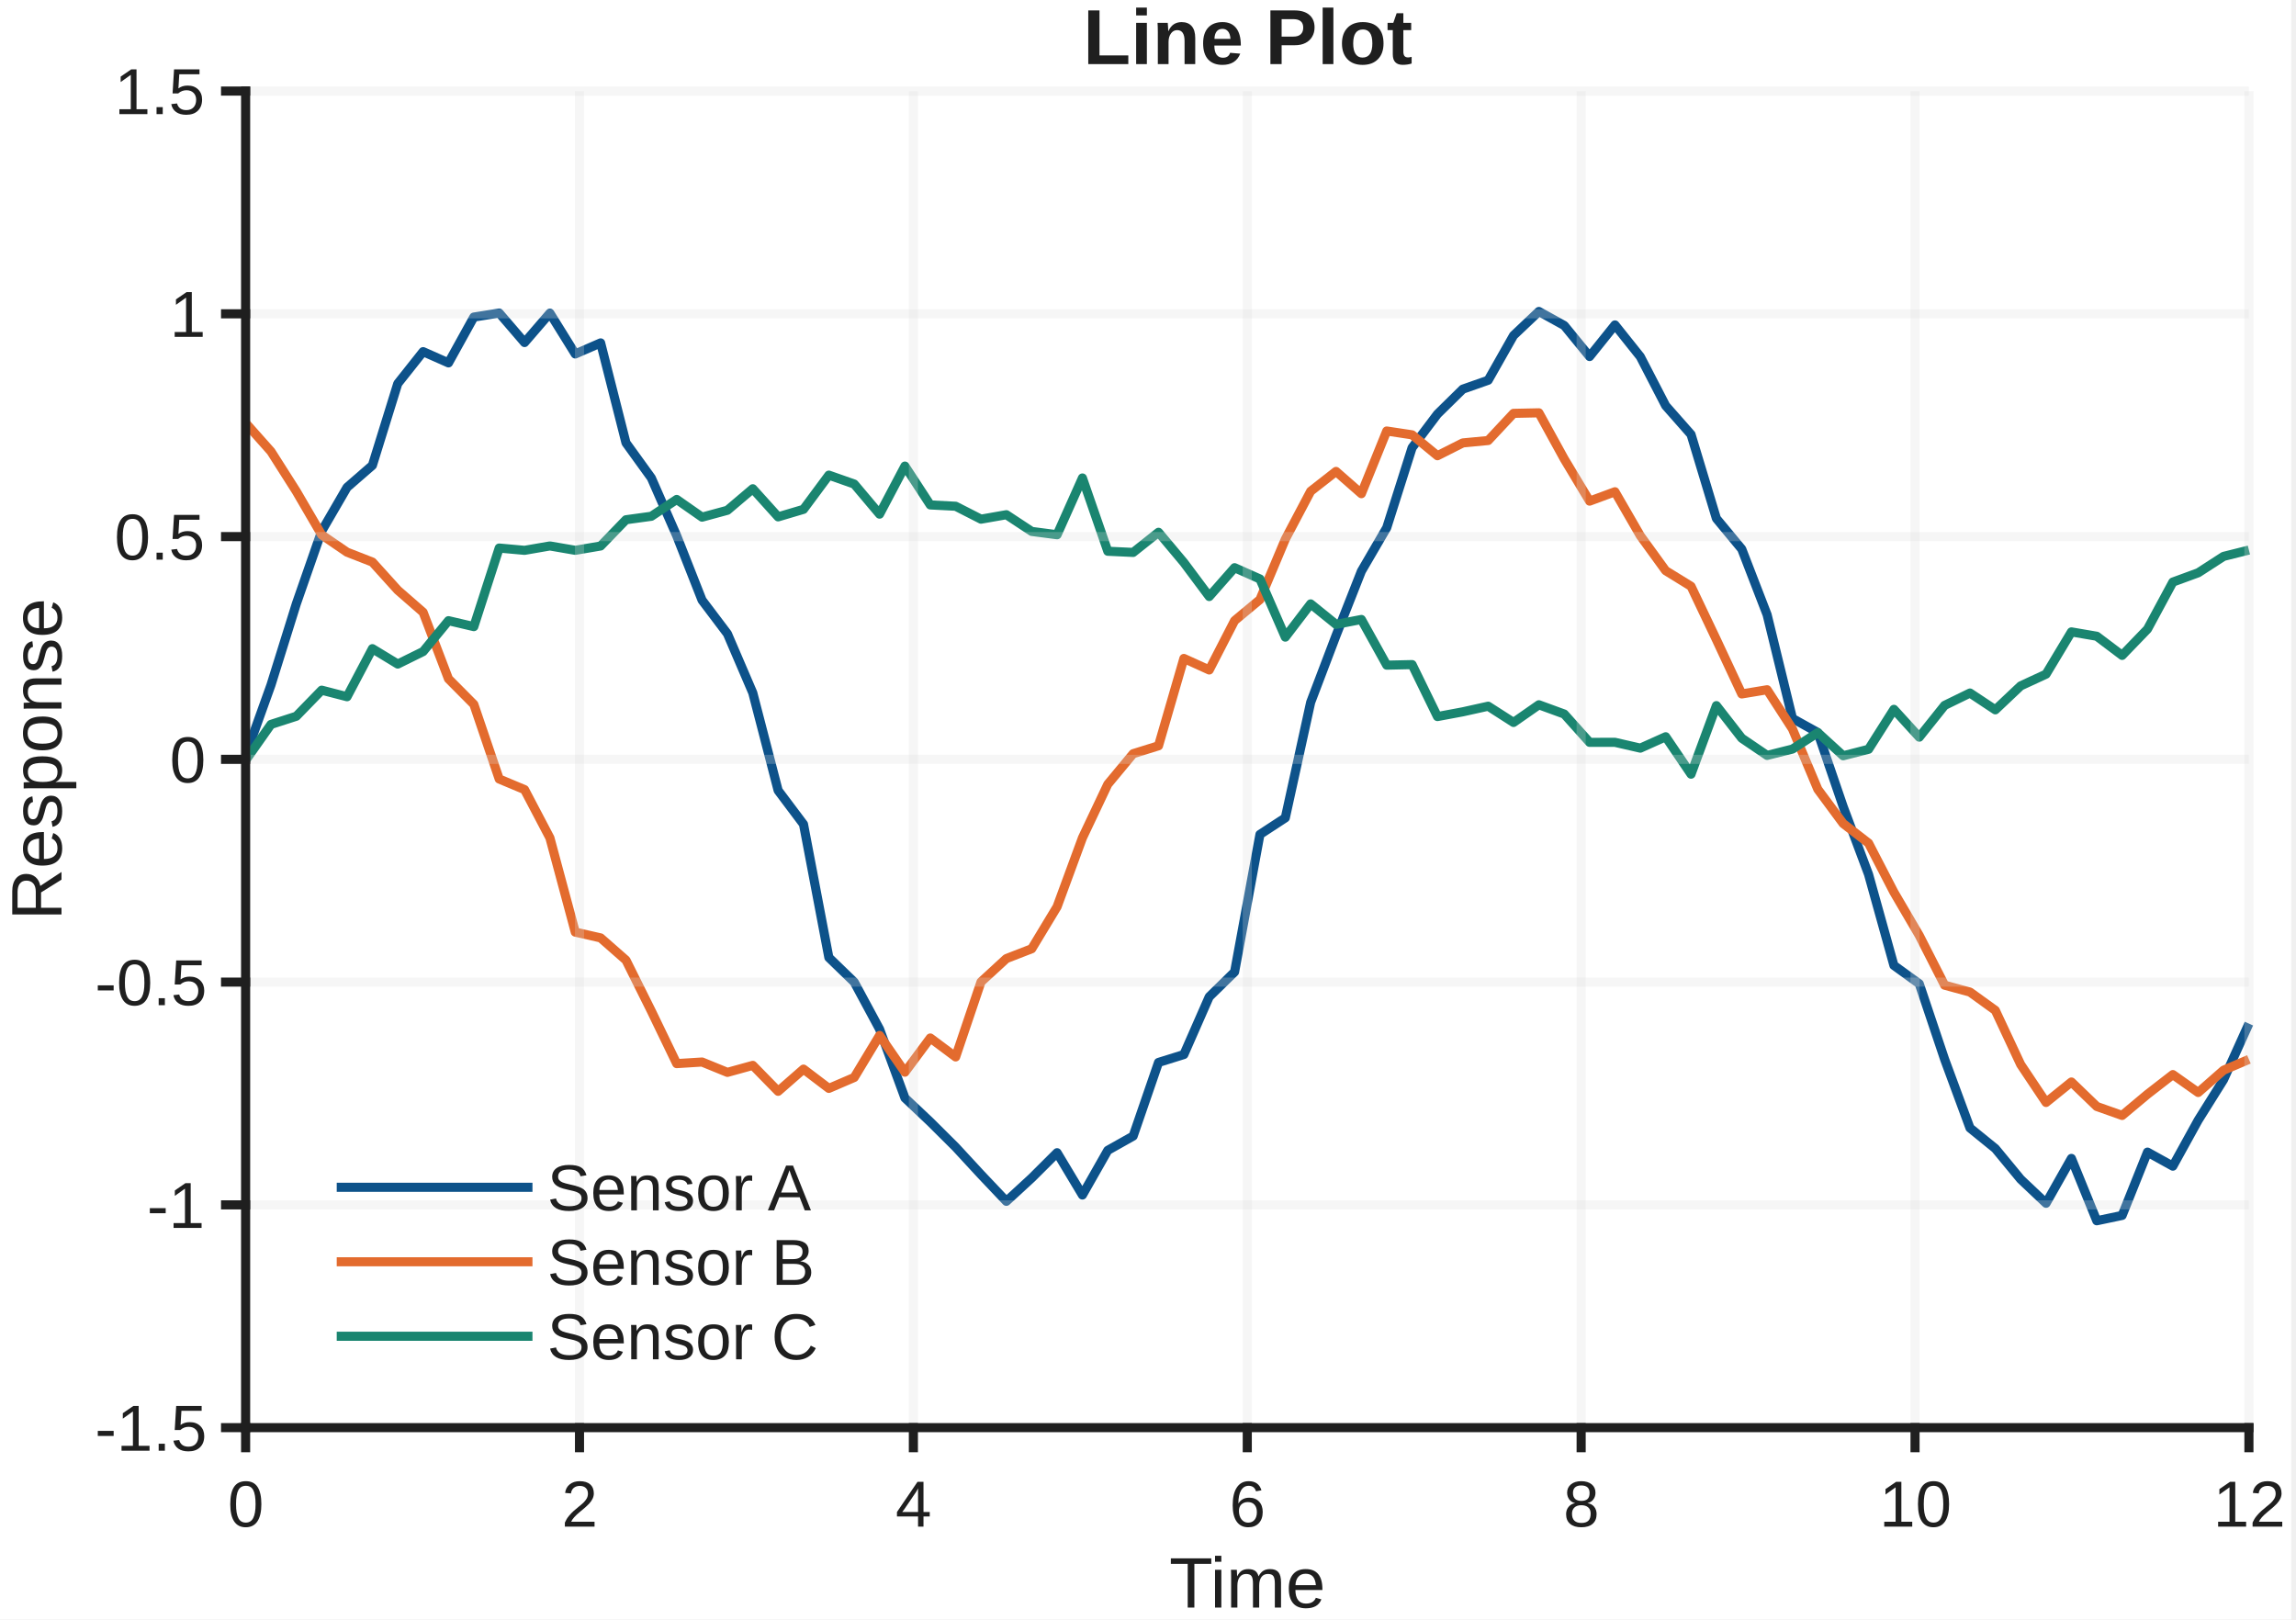
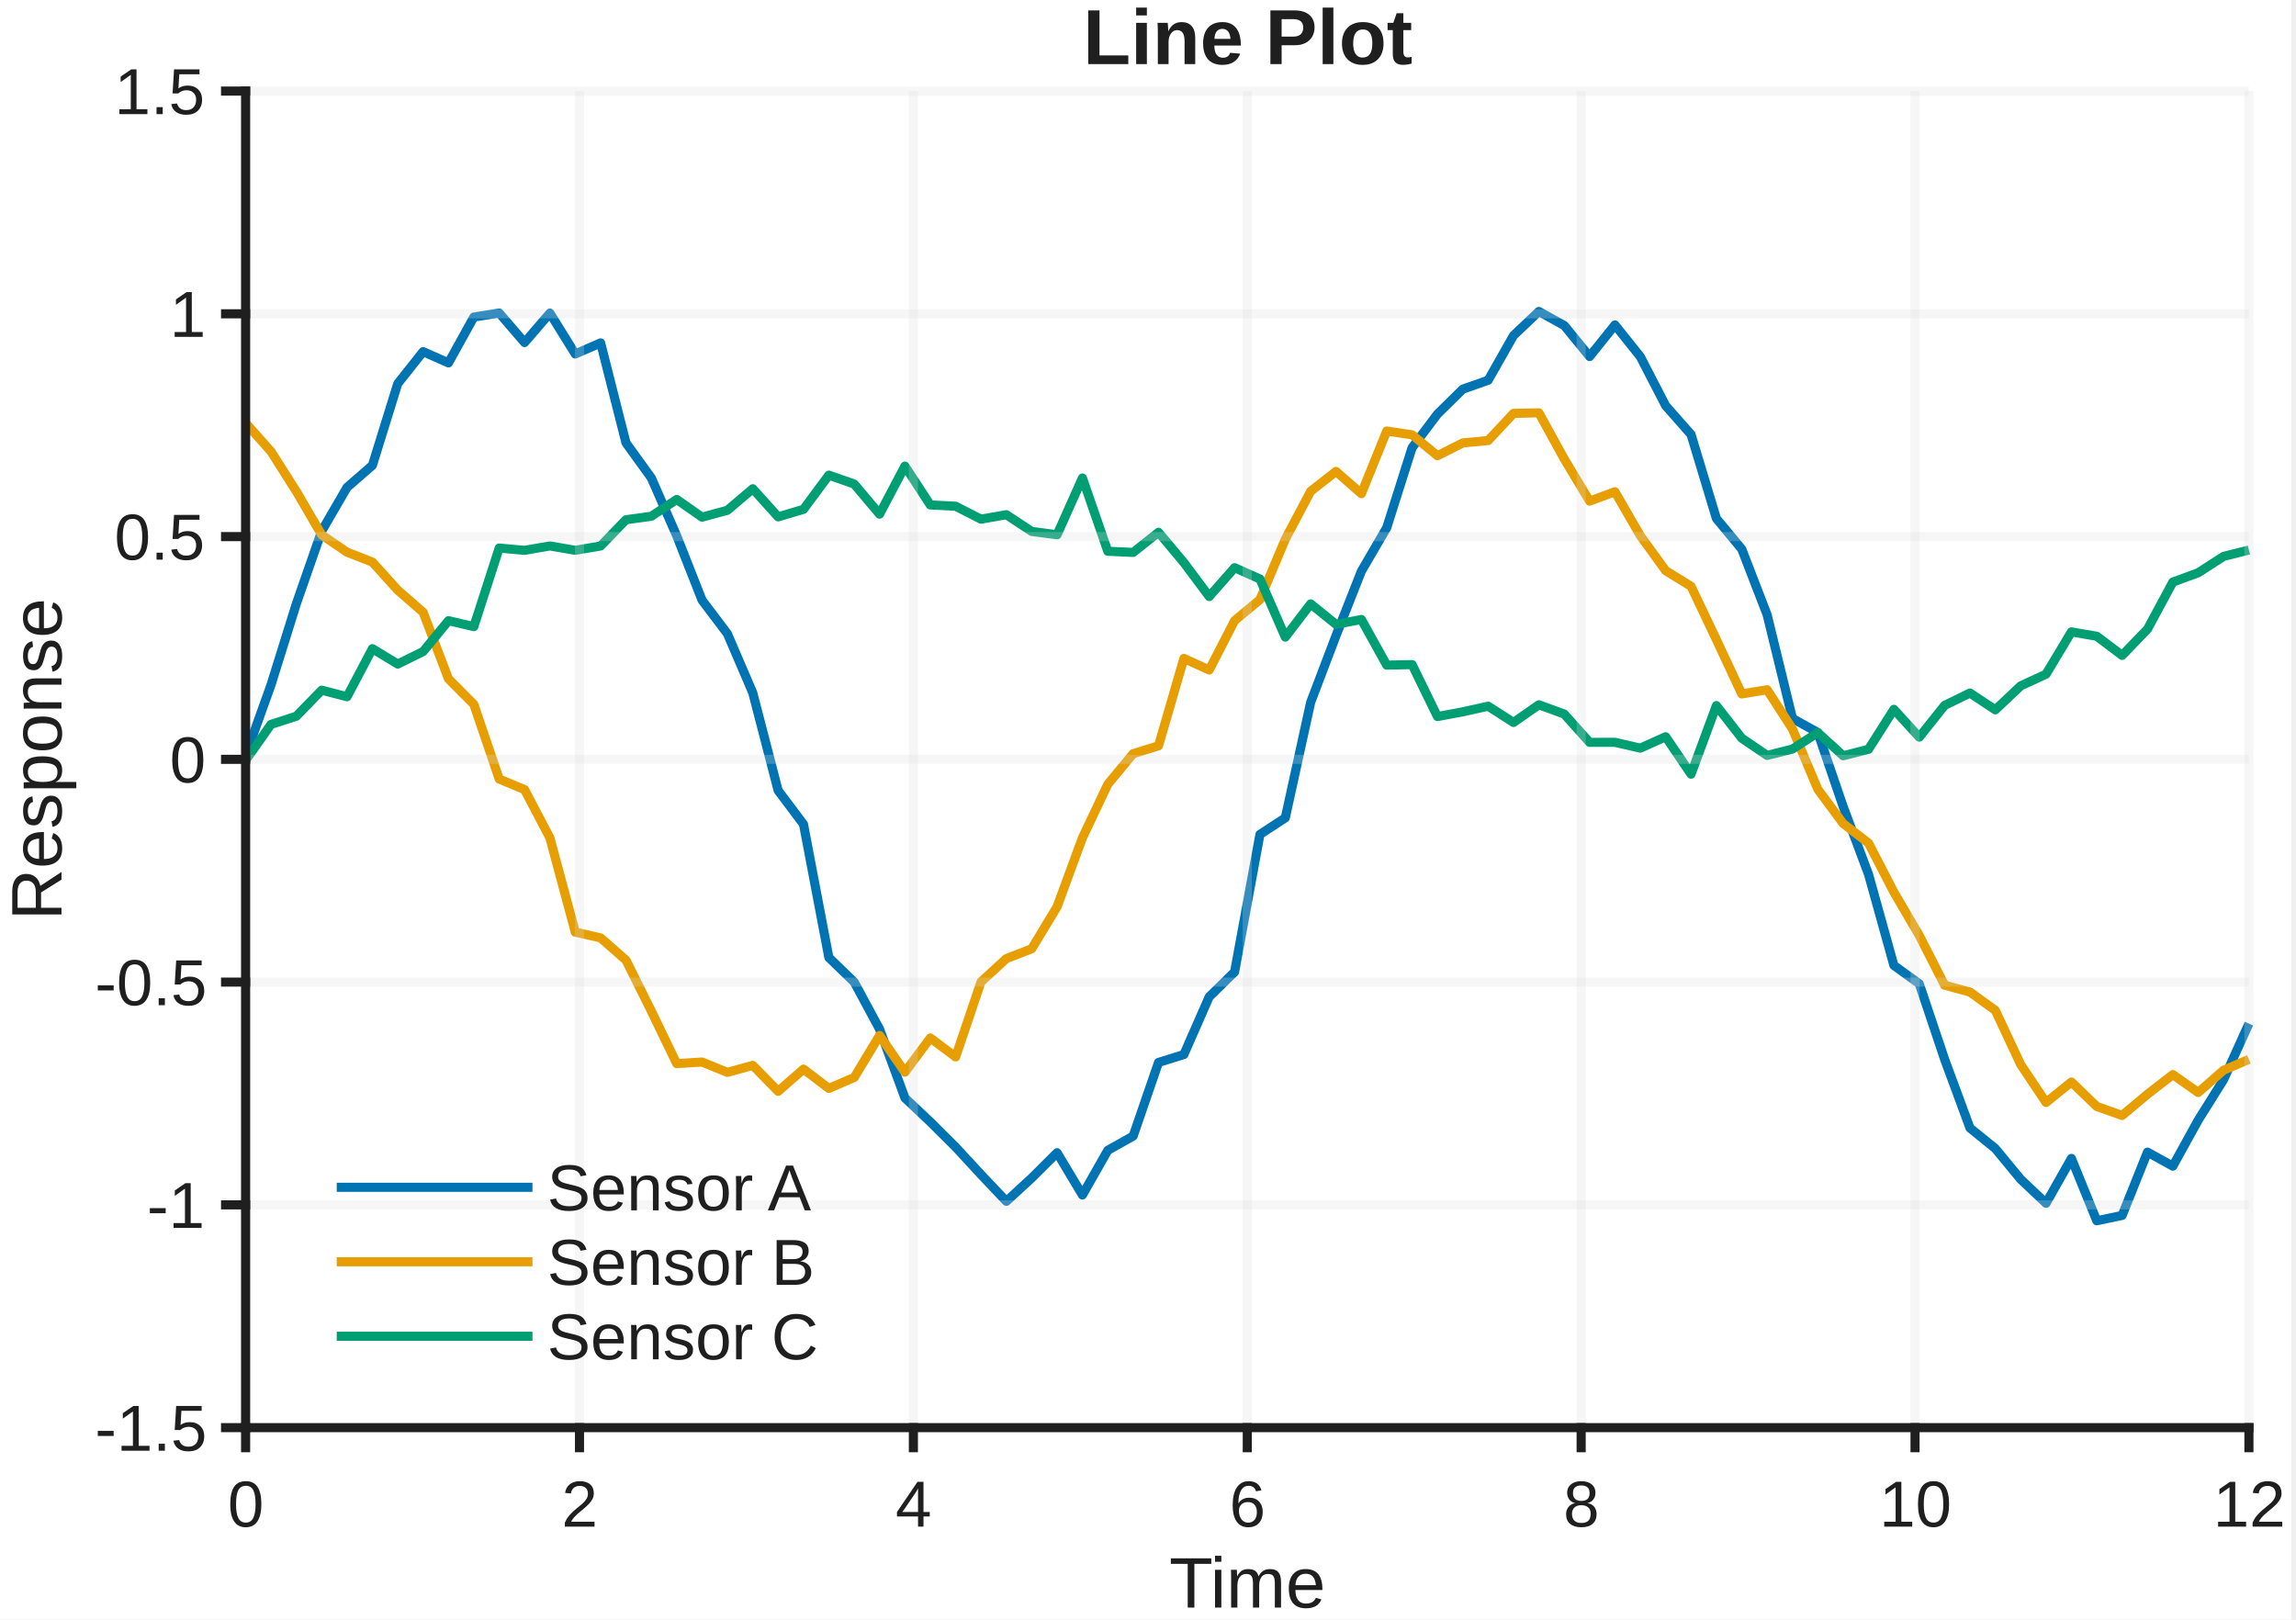
<svg xmlns="http://www.w3.org/2000/svg" width="124.531mm" height="87.842mm" viewBox="0 0 353 249" version="1.2" baseProfile="tiny">
  <defs>
</defs>
  <g fill="none" stroke="black" stroke-width="1" fill-rule="evenodd" stroke-linecap="square" stroke-linejoin="bevel">
    <g fill="#ffffff" fill-opacity="1" stroke="none" transform="matrix(0.5,0,0,0.5,-13.7382,-5)" font-family=".AppleSystemUIFont" font-size="13" font-weight="400" font-style="normal">
      <path vector-effect="none" fill-rule="evenodd" d="M26,9 L732,9 L732,508 L26,508 L26,9" />
    </g>
    <g fill="#ffffff" fill-opacity="1" stroke="none" transform="matrix(5e-05,0,0,5e-05,-13.7382,-5)" font-family=".AppleSystemUIFont" font-size="13" font-weight="400" font-style="normal">
      <path vector-effect="none" fill-rule="evenodd" d="M1.03e+06,380000 L1.03e+06,4.49e+06 L7.19e+06,4.49e+06 L7.19e+06,380000 L1.03e+06,380000" />
    </g>
    <g fill="#1f1f1f" fill-opacity="1" stroke="#1f1f1f" stroke-opacity="1" stroke-width="1" stroke-linecap="square" stroke-linejoin="bevel" transform="matrix(0.5,0,0,0.5,166.512,10)" font-family="Arial" font-size="24" font-weight="700" font-style="normal">
      <text fill="#1f1f1f" fill-opacity="1" stroke="none" xml:space="preserve" x="0" y="-0.281" font-family="Arial" font-size="24" font-weight="700" font-style="normal">Line Plot</text>
    </g>
-     <g fill="none" stroke="#0d528a" stroke-opacity="1" stroke-width="2.8" stroke-linecap="butt" stroke-linejoin="round" transform="matrix(0.5,0,0,0.5,-13.7382,-5)" font-family="Arial" font-size="24" font-weight="700" font-style="normal">
+     <g fill="none" stroke="#0073b3" stroke-opacity="1" stroke-width="2.8" stroke-linecap="butt" stroke-linejoin="round" transform="matrix(0.5,0,0,0.5,-13.7382,-5)" font-family="Arial" font-size="24" font-weight="700" font-style="normal">
      <polyline fill="none" vector-effect="none" points="103,242.368 110.797,220.649 118.595,195.669 126.392,173.301 134.19,159.868 141.987,153.095 149.785,127.956 157.582,118.133 165.38,121.588 173.177,107.498 180.975,106.258 188.772,115.33 196.57,106.293 204.367,118.844 212.165,115.444 219.962,146.177 227.759,156.971 235.557,174.756 243.354,194.551 251.152,204.875 258.949,223.047 266.747,253.076 274.544,263.451 282.342,304.437 290.139,311.99 297.937,326.454 305.734,347.616 313.532,354.979 321.329,362.734 329.127,371.18 336.924,379.408 344.722,372.231 352.519,364.463 360.316,377.466 368.114,363.733 375.911,359.346 383.709,336.704 391.506,334.272 399.304,316.513 407.101,308.878 414.899,266.588 422.696,261.493 430.494,225.969 438.291,205.45 446.089,185.649 453.886,172.269 461.684,147.67 469.481,137.333 477.278,129.665 485.076,126.923 492.873,113.169 500.671,105.78 508.468,110.092 516.266,119.636 524.063,109.914 531.861,119.682 539.658,134.754 547.456,143.6 555.253,169.434 563.051,178.843 570.848,199.024 578.646,230.923 586.443,235.256 594.24,258.046 602.038,278.863 609.835,306.864 617.633,312.511 625.43,335.735 633.228,356.856 641.025,363.181 648.823,372.634 656.62,380.005 664.418,366.216 672.215,385.385 680.013,383.745 687.81,364.281 695.608,368.595 703.405,354.454 711.203,342.005 719,324.767 " />
    </g>
-     <g fill="none" stroke="#e36b2e" stroke-opacity="1" stroke-width="2.8" stroke-linecap="butt" stroke-linejoin="round" transform="matrix(0.5,0,0,0.5,-13.7382,-5)" font-family="Arial" font-size="24" font-weight="700" font-style="normal">
+     <g fill="none" stroke="#e69e00" stroke-opacity="1" stroke-width="2.8" stroke-linecap="butt" stroke-linejoin="round" transform="matrix(0.5,0,0,0.5,-13.7382,-5)" font-family="Arial" font-size="24" font-weight="700" font-style="normal">
      <polyline fill="none" vector-effect="none" points="103,140.057 110.797,148.824 118.595,161.093 126.392,174.469 134.19,179.801 141.987,182.844 149.785,191.476 157.582,198.271 165.38,218.739 173.177,226.59 180.975,249.545 188.772,252.805 196.57,267.655 204.367,296.627 212.165,298.408 219.962,305.25 227.759,320.909 235.557,337.062 243.354,336.574 251.152,339.757 258.949,337.604 266.747,345.576 274.544,338.757 282.342,344.68 290.139,341.326 297.937,328.396 305.734,339.697 313.532,329.186 321.329,335.006 329.127,311.94 336.924,304.765 344.722,301.742 352.519,288.833 360.316,267.64 368.114,251.168 375.911,241.762 383.709,239.331 391.506,212.474 399.304,216.016 407.101,200.857 414.899,194.369 422.696,175.822 430.494,161.064 438.291,154.964 446.089,161.806 453.886,142.536 461.684,143.712 469.481,150.134 477.278,146.2 485.076,145.458 492.873,137.109 500.671,136.942 508.468,151.13 516.266,164.096 524.063,161.216 531.861,174.733 539.658,185.485 547.456,190.289 555.253,206.692 563.051,223.387 570.848,222.099 578.646,234.161 586.443,252.71 594.24,263.246 602.038,269.265 609.835,284.345 617.633,297.66 625.43,312.943 633.228,315.063 641.025,320.692 648.823,337.343 656.62,349.007 664.418,342.717 672.215,350.241 680.013,353.002 687.81,346.482 695.608,340.439 703.405,345.942 711.203,339.093 719,335.762 " />
    </g>
-     <g fill="none" stroke="#1a8570" stroke-opacity="1" stroke-width="2.8" stroke-linecap="butt" stroke-linejoin="round" transform="matrix(0.5,0,0,0.5,-13.7382,-5)" font-family="Arial" font-size="24" font-weight="700" font-style="normal">
+     <g fill="none" stroke="#009e73" stroke-opacity="1" stroke-width="2.8" stroke-linecap="butt" stroke-linejoin="round" transform="matrix(0.5,0,0,0.5,-13.7382,-5)" font-family="Arial" font-size="24" font-weight="700" font-style="normal">
      <polyline fill="none" vector-effect="none" points="103,243.824 110.797,232.762 118.595,230.245 126.392,222.229 134.19,224.243 141.987,209.465 149.785,214.199 157.582,210.352 165.38,200.86 173.177,202.686 180.975,178.524 188.772,179.229 196.57,177.878 204.367,179.223 212.165,177.89 219.962,169.823 227.759,168.754 235.557,163.583 243.354,169.025 251.152,166.91 258.949,160.292 266.747,168.934 274.544,166.621 282.342,156.103 290.139,158.844 297.937,168.1 305.734,153.322 313.532,165.268 321.329,165.67 329.127,169.645 336.924,168.274 344.722,173.414 352.519,174.433 360.316,156.981 368.114,179.51 375.911,179.871 383.709,173.681 391.506,182.987 399.304,193.434 407.101,184.568 414.899,188.039 422.696,205.915 430.494,195.7 438.291,201.997 446.089,200.489 453.886,214.533 461.684,214.364 469.481,230.343 477.278,228.885 485.076,227.157 492.873,232.157 500.671,226.718 508.468,229.57 516.266,238.275 524.063,238.264 531.861,240.053 539.658,236.554 547.456,248.062 555.253,226.981 563.051,236.997 570.848,242.289 578.646,240.338 586.443,235.281 594.24,242.4 602.038,240.404 609.835,228.124 617.633,236.677 625.43,226.912 633.228,223.107 641.025,228.274 648.823,220.904 656.62,217.301 664.418,204.31 672.215,205.645 680.013,211.533 687.81,203.452 695.608,188.988 703.405,186.129 711.203,181.091 719,179.14 " />
    </g>
    <g fill="#dbdbdb" fill-opacity="0.251" stroke="#dbdbdb" stroke-opacity="0.251" stroke-width="2.8" stroke-linecap="butt" stroke-linejoin="round" transform="matrix(0.5,0,0,0.5,-13.7382,-5)" font-family="Arial" font-size="24" font-weight="700" font-style="normal">
      <polyline fill="none" vector-effect="none" points="103,38 103,449 " />
      <polyline fill="none" vector-effect="none" points="205.667,38 205.667,449 " />
      <polyline fill="none" vector-effect="none" points="308.333,38 308.333,449 " />
      <polyline fill="none" vector-effect="none" points="411,38 411,449 " />
      <polyline fill="none" vector-effect="none" points="513.667,38 513.667,449 " />
      <polyline fill="none" vector-effect="none" points="616.333,38 616.333,449 " />
      <polyline fill="none" vector-effect="none" points="719,38 719,449 " />
      <polyline fill="none" vector-effect="none" points="103,449 719,449 " />
      <polyline fill="none" vector-effect="none" points="103,380.5 719,380.5 " />
      <polyline fill="none" vector-effect="none" points="103,312 719,312 " />
      <polyline fill="none" vector-effect="none" points="103,243.5 719,243.5 " />
      <polyline fill="none" vector-effect="none" points="103,175 719,175 " />
      <polyline fill="none" vector-effect="none" points="103,106.5 719,106.5 " />
      <polyline fill="none" vector-effect="none" points="103,38 719,38 " />
    </g>
    <g fill="#1f1f1f" fill-opacity="1" stroke="#1f1f1f" stroke-opacity="1" stroke-width="1" stroke-linecap="square" stroke-linejoin="bevel" transform="matrix(0.5,0,0,0.5,179.762,247.216)" font-family="Arial" font-size="22" font-weight="400" font-style="normal">
      <text fill="#1f1f1f" fill-opacity="1" stroke="none" xml:space="preserve" x="0" y="-0.094" font-family="Arial" font-size="22" font-weight="400" font-style="normal">Time</text>
    </g>
    <g fill="#1f1f1f" fill-opacity="1" stroke="#1f1f1f" stroke-opacity="1" stroke-width="2.8" stroke-linecap="square" stroke-linejoin="round" transform="matrix(0.5,0,0,0.5,-13.7382,-5)" font-family="Arial" font-size="22" font-weight="400" font-style="normal">
      <polyline fill="none" vector-effect="none" points="103,449 719,449 " />
      <polyline fill="none" vector-effect="none" points="103,455.16 103,449 " />
      <polyline fill="none" vector-effect="none" points="205.667,455.16 205.667,449 " />
      <polyline fill="none" vector-effect="none" points="308.333,455.16 308.333,449 " />
      <polyline fill="none" vector-effect="none" points="411,455.16 411,449 " />
      <polyline fill="none" vector-effect="none" points="513.667,455.16 513.667,449 " />
      <polyline fill="none" vector-effect="none" points="616.333,455.16 616.333,449 " />
      <polyline fill="none" vector-effect="none" points="719,455.16 719,449 " />
    </g>
    <g fill="#1f1f1f" fill-opacity="1" stroke="#1f1f1f" stroke-opacity="1" stroke-width="1" stroke-linecap="square" stroke-linejoin="bevel" transform="matrix(0.5,0,0,0.5,35.0118,234.671)" font-family="Arial" font-size="20" font-weight="400" font-style="normal">
      <text fill="#1f1f1f" fill-opacity="1" stroke="none" xml:space="preserve" x="0" y="0.094" font-family="Arial" font-size="20" font-weight="400" font-style="normal">0</text>
    </g>
    <g fill="#1f1f1f" fill-opacity="1" stroke="#1f1f1f" stroke-opacity="1" stroke-width="1" stroke-linecap="square" stroke-linejoin="bevel" transform="matrix(0.5,0,0,0.5,86.3452,234.671)" font-family="Arial" font-size="20" font-weight="400" font-style="normal">
      <text fill="#1f1f1f" fill-opacity="1" stroke="none" xml:space="preserve" x="0" y="0.094" font-family="Arial" font-size="20" font-weight="400" font-style="normal">2</text>
    </g>
    <g fill="#1f1f1f" fill-opacity="1" stroke="#1f1f1f" stroke-opacity="1" stroke-width="1" stroke-linecap="square" stroke-linejoin="bevel" transform="matrix(0.5,0,0,0.5,137.678,234.671)" font-family="Arial" font-size="20" font-weight="400" font-style="normal">
      <text fill="#1f1f1f" fill-opacity="1" stroke="none" xml:space="preserve" x="0" y="0.094" font-family="Arial" font-size="20" font-weight="400" font-style="normal">4</text>
    </g>
    <g fill="#1f1f1f" fill-opacity="1" stroke="#1f1f1f" stroke-opacity="1" stroke-width="1" stroke-linecap="square" stroke-linejoin="bevel" transform="matrix(0.5,0,0,0.5,189.012,234.671)" font-family="Arial" font-size="20" font-weight="400" font-style="normal">
      <text fill="#1f1f1f" fill-opacity="1" stroke="none" xml:space="preserve" x="0" y="0.094" font-family="Arial" font-size="20" font-weight="400" font-style="normal">6</text>
    </g>
    <g fill="#1f1f1f" fill-opacity="1" stroke="#1f1f1f" stroke-opacity="1" stroke-width="1" stroke-linecap="square" stroke-linejoin="bevel" transform="matrix(0.5,0,0,0.5,240.345,234.671)" font-family="Arial" font-size="20" font-weight="400" font-style="normal">
      <text fill="#1f1f1f" fill-opacity="1" stroke="none" xml:space="preserve" x="0" y="0.094" font-family="Arial" font-size="20" font-weight="400" font-style="normal">8</text>
    </g>
    <g fill="#1f1f1f" fill-opacity="1" stroke="#1f1f1f" stroke-opacity="1" stroke-width="1" stroke-linecap="square" stroke-linejoin="bevel" transform="matrix(0.5,0,0,0.5,288.928,234.671)" font-family="Arial" font-size="20" font-weight="400" font-style="normal">
      <text fill="#1f1f1f" fill-opacity="1" stroke="none" xml:space="preserve" x="0" y="0.094" font-family="Arial" font-size="20" font-weight="400" font-style="normal">10</text>
    </g>
    <g fill="#1f1f1f" fill-opacity="1" stroke="#1f1f1f" stroke-opacity="1" stroke-width="1" stroke-linecap="square" stroke-linejoin="bevel" transform="matrix(0.5,0,0,0.5,340.262,234.671)" font-family="Arial" font-size="20" font-weight="400" font-style="normal">
      <text fill="#1f1f1f" fill-opacity="1" stroke="none" xml:space="preserve" x="0" y="0.094" font-family="Arial" font-size="20" font-weight="400" font-style="normal">12</text>
    </g>
    <g fill="#1f1f1f" fill-opacity="1" stroke="#1f1f1f" stroke-opacity="1" stroke-width="1" stroke-linecap="square" stroke-linejoin="bevel" transform="matrix(0,-0.5,0.5,0,9.5,141.5)" font-family="Arial" font-size="22" font-weight="400" font-style="normal">
      <text fill="#1f1f1f" fill-opacity="1" stroke="none" xml:space="preserve" x="0" y="-0.094" font-family="Arial" font-size="22" font-weight="400" font-style="normal">Response</text>
    </g>
    <g fill="#1f1f1f" fill-opacity="1" stroke="#1f1f1f" stroke-opacity="1" stroke-width="2.8" stroke-linecap="square" stroke-linejoin="round" transform="matrix(0.5,0,0,0.5,-13.7382,-5)" font-family="Arial" font-size="22" font-weight="400" font-style="normal">
      <polyline fill="none" vector-effect="none" points="103,449 103,38 " />
      <polyline fill="none" vector-effect="none" points="96.84,449 103,449 " />
      <polyline fill="none" vector-effect="none" points="96.84,380.5 103,380.5 " />
      <polyline fill="none" vector-effect="none" points="96.84,312 103,312 " />
      <polyline fill="none" vector-effect="none" points="96.84,243.5 103,243.5 " />
      <polyline fill="none" vector-effect="none" points="96.84,175 103,175 " />
      <polyline fill="none" vector-effect="none" points="96.84,106.5 103,106.5 " />
      <polyline fill="none" vector-effect="none" points="96.84,38 103,38 " />
    </g>
    <g fill="#1f1f1f" fill-opacity="1" stroke="#1f1f1f" stroke-opacity="1" stroke-width="1" stroke-linecap="square" stroke-linejoin="bevel" transform="matrix(0.5,0,0,0.5,14.5909,223)" font-family="Arial" font-size="20" font-weight="400" font-style="normal">
      <text fill="#1f1f1f" fill-opacity="1" stroke="none" xml:space="preserve" x="0" y="0.094" font-family="Arial" font-size="20" font-weight="400" font-style="normal">-1.5</text>
    </g>
    <g fill="#1f1f1f" fill-opacity="1" stroke="#1f1f1f" stroke-opacity="1" stroke-width="1" stroke-linecap="square" stroke-linejoin="bevel" transform="matrix(0.5,0,0,0.5,22.5909,188.75)" font-family="Arial" font-size="20" font-weight="400" font-style="normal">
      <text fill="#1f1f1f" fill-opacity="1" stroke="none" xml:space="preserve" x="0" y="0.094" font-family="Arial" font-size="20" font-weight="400" font-style="normal">-1</text>
    </g>
    <g fill="#1f1f1f" fill-opacity="1" stroke="#1f1f1f" stroke-opacity="1" stroke-width="1" stroke-linecap="square" stroke-linejoin="bevel" transform="matrix(0.5,0,0,0.5,14.5909,154.5)" font-family="Arial" font-size="20" font-weight="400" font-style="normal">
      <text fill="#1f1f1f" fill-opacity="1" stroke="none" xml:space="preserve" x="0" y="0.094" font-family="Arial" font-size="20" font-weight="400" font-style="normal">-0.5</text>
    </g>
    <g fill="#1f1f1f" fill-opacity="1" stroke="#1f1f1f" stroke-opacity="1" stroke-width="1" stroke-linecap="square" stroke-linejoin="bevel" transform="matrix(0.5,0,0,0.5,26.0909,120.25)" font-family="Arial" font-size="20" font-weight="400" font-style="normal">
      <text fill="#1f1f1f" fill-opacity="1" stroke="none" xml:space="preserve" x="0" y="0.094" font-family="Arial" font-size="20" font-weight="400" font-style="normal">0</text>
    </g>
    <g fill="#1f1f1f" fill-opacity="1" stroke="#1f1f1f" stroke-opacity="1" stroke-width="1" stroke-linecap="square" stroke-linejoin="bevel" transform="matrix(0.5,0,0,0.5,17.5909,86)" font-family="Arial" font-size="20" font-weight="400" font-style="normal">
      <text fill="#1f1f1f" fill-opacity="1" stroke="none" xml:space="preserve" x="0" y="0.094" font-family="Arial" font-size="20" font-weight="400" font-style="normal">0.5</text>
    </g>
    <g fill="#1f1f1f" fill-opacity="1" stroke="#1f1f1f" stroke-opacity="1" stroke-width="1" stroke-linecap="square" stroke-linejoin="bevel" transform="matrix(0.5,0,0,0.5,26.0909,51.75)" font-family="Arial" font-size="20" font-weight="400" font-style="normal">
      <text fill="#1f1f1f" fill-opacity="1" stroke="none" xml:space="preserve" x="0" y="0.094" font-family="Arial" font-size="20" font-weight="400" font-style="normal">1</text>
    </g>
    <g fill="#1f1f1f" fill-opacity="1" stroke="#1f1f1f" stroke-opacity="1" stroke-width="1" stroke-linecap="square" stroke-linejoin="bevel" transform="matrix(0.5,0,0,0.5,17.5909,17.5)" font-family="Arial" font-size="20" font-weight="400" font-style="normal">
      <text fill="#1f1f1f" fill-opacity="1" stroke="none" xml:space="preserve" x="0" y="0.094" font-family="Arial" font-size="20" font-weight="400" font-style="normal">1.5</text>
    </g>
-     <g fill="#0d528a" fill-opacity="1" stroke="#0d528a" stroke-opacity="1" stroke-width="2.8" stroke-linecap="butt" stroke-linejoin="round" transform="matrix(0.5,0,0,0.5,-13.7382,-5)" font-family="Arial" font-size="20" font-weight="400" font-style="normal">
+     <g fill="#0073b3" fill-opacity="1" stroke="#0073b3" stroke-opacity="1" stroke-width="2.8" stroke-linecap="butt" stroke-linejoin="round" transform="matrix(0.5,0,0,0.5,-13.7382,-5)" font-family="Arial" font-size="20" font-weight="400" font-style="normal">
      <polyline fill="none" vector-effect="none" points="131.019,375.095 191.206,375.095 " />
    </g>
-     <g fill="#e36b2e" fill-opacity="1" stroke="#e36b2e" stroke-opacity="1" stroke-width="2.8" stroke-linecap="butt" stroke-linejoin="round" transform="matrix(0.5,0,0,0.5,-13.7382,-5)" font-family="Arial" font-size="20" font-weight="400" font-style="normal">
+     <g fill="#e69e00" fill-opacity="1" stroke="#e69e00" stroke-opacity="1" stroke-width="2.8" stroke-linecap="butt" stroke-linejoin="round" transform="matrix(0.5,0,0,0.5,-13.7382,-5)" font-family="Arial" font-size="20" font-weight="400" font-style="normal">
      <polyline fill="none" vector-effect="none" points="131.019,398 191.206,398 " />
    </g>
-     <g fill="#1a8570" fill-opacity="1" stroke="#1a8570" stroke-opacity="1" stroke-width="2.8" stroke-linecap="butt" stroke-linejoin="round" transform="matrix(0.5,0,0,0.5,-13.7382,-5)" font-family="Arial" font-size="20" font-weight="400" font-style="normal">
+     <g fill="#009e73" fill-opacity="1" stroke="#009e73" stroke-opacity="1" stroke-width="2.8" stroke-linecap="butt" stroke-linejoin="round" transform="matrix(0.5,0,0,0.5,-13.7382,-5)" font-family="Arial" font-size="20" font-weight="400" font-style="normal">
      <polyline fill="none" vector-effect="none" points="131.019,420.905 191.206,420.905 " />
    </g>
    <g fill="#1f1f1f" fill-opacity="1" stroke="#1f1f1f" stroke-opacity="1" stroke-width="1" stroke-linecap="square" stroke-linejoin="bevel" transform="matrix(0.5,0,0,0.5,84.1216,186.048)" font-family="Arial" font-size="20" font-weight="400" font-style="normal">
      <text fill="#1f1f1f" fill-opacity="1" stroke="none" xml:space="preserve" x="0" y="0.094" font-family="Arial" font-size="20" font-weight="400" font-style="normal">Sensor A</text>
    </g>
    <g fill="#1f1f1f" fill-opacity="1" stroke="#1f1f1f" stroke-opacity="1" stroke-width="1" stroke-linecap="square" stroke-linejoin="bevel" transform="matrix(0.5,0,0,0.5,84.1216,197.5)" font-family="Arial" font-size="20" font-weight="400" font-style="normal">
      <text fill="#1f1f1f" fill-opacity="1" stroke="none" xml:space="preserve" x="0" y="0.094" font-family="Arial" font-size="20" font-weight="400" font-style="normal">Sensor B</text>
    </g>
    <g fill="#1f1f1f" fill-opacity="1" stroke="#1f1f1f" stroke-opacity="1" stroke-width="1" stroke-linecap="square" stroke-linejoin="bevel" transform="matrix(0.5,0,0,0.5,84.1216,208.952)" font-family="Arial" font-size="20" font-weight="400" font-style="normal">
      <text fill="#1f1f1f" fill-opacity="1" stroke="none" xml:space="preserve" x="0" y="0.094" font-family="Arial" font-size="20" font-weight="400" font-style="normal">Sensor C</text>
    </g>
  </g>
</svg>
